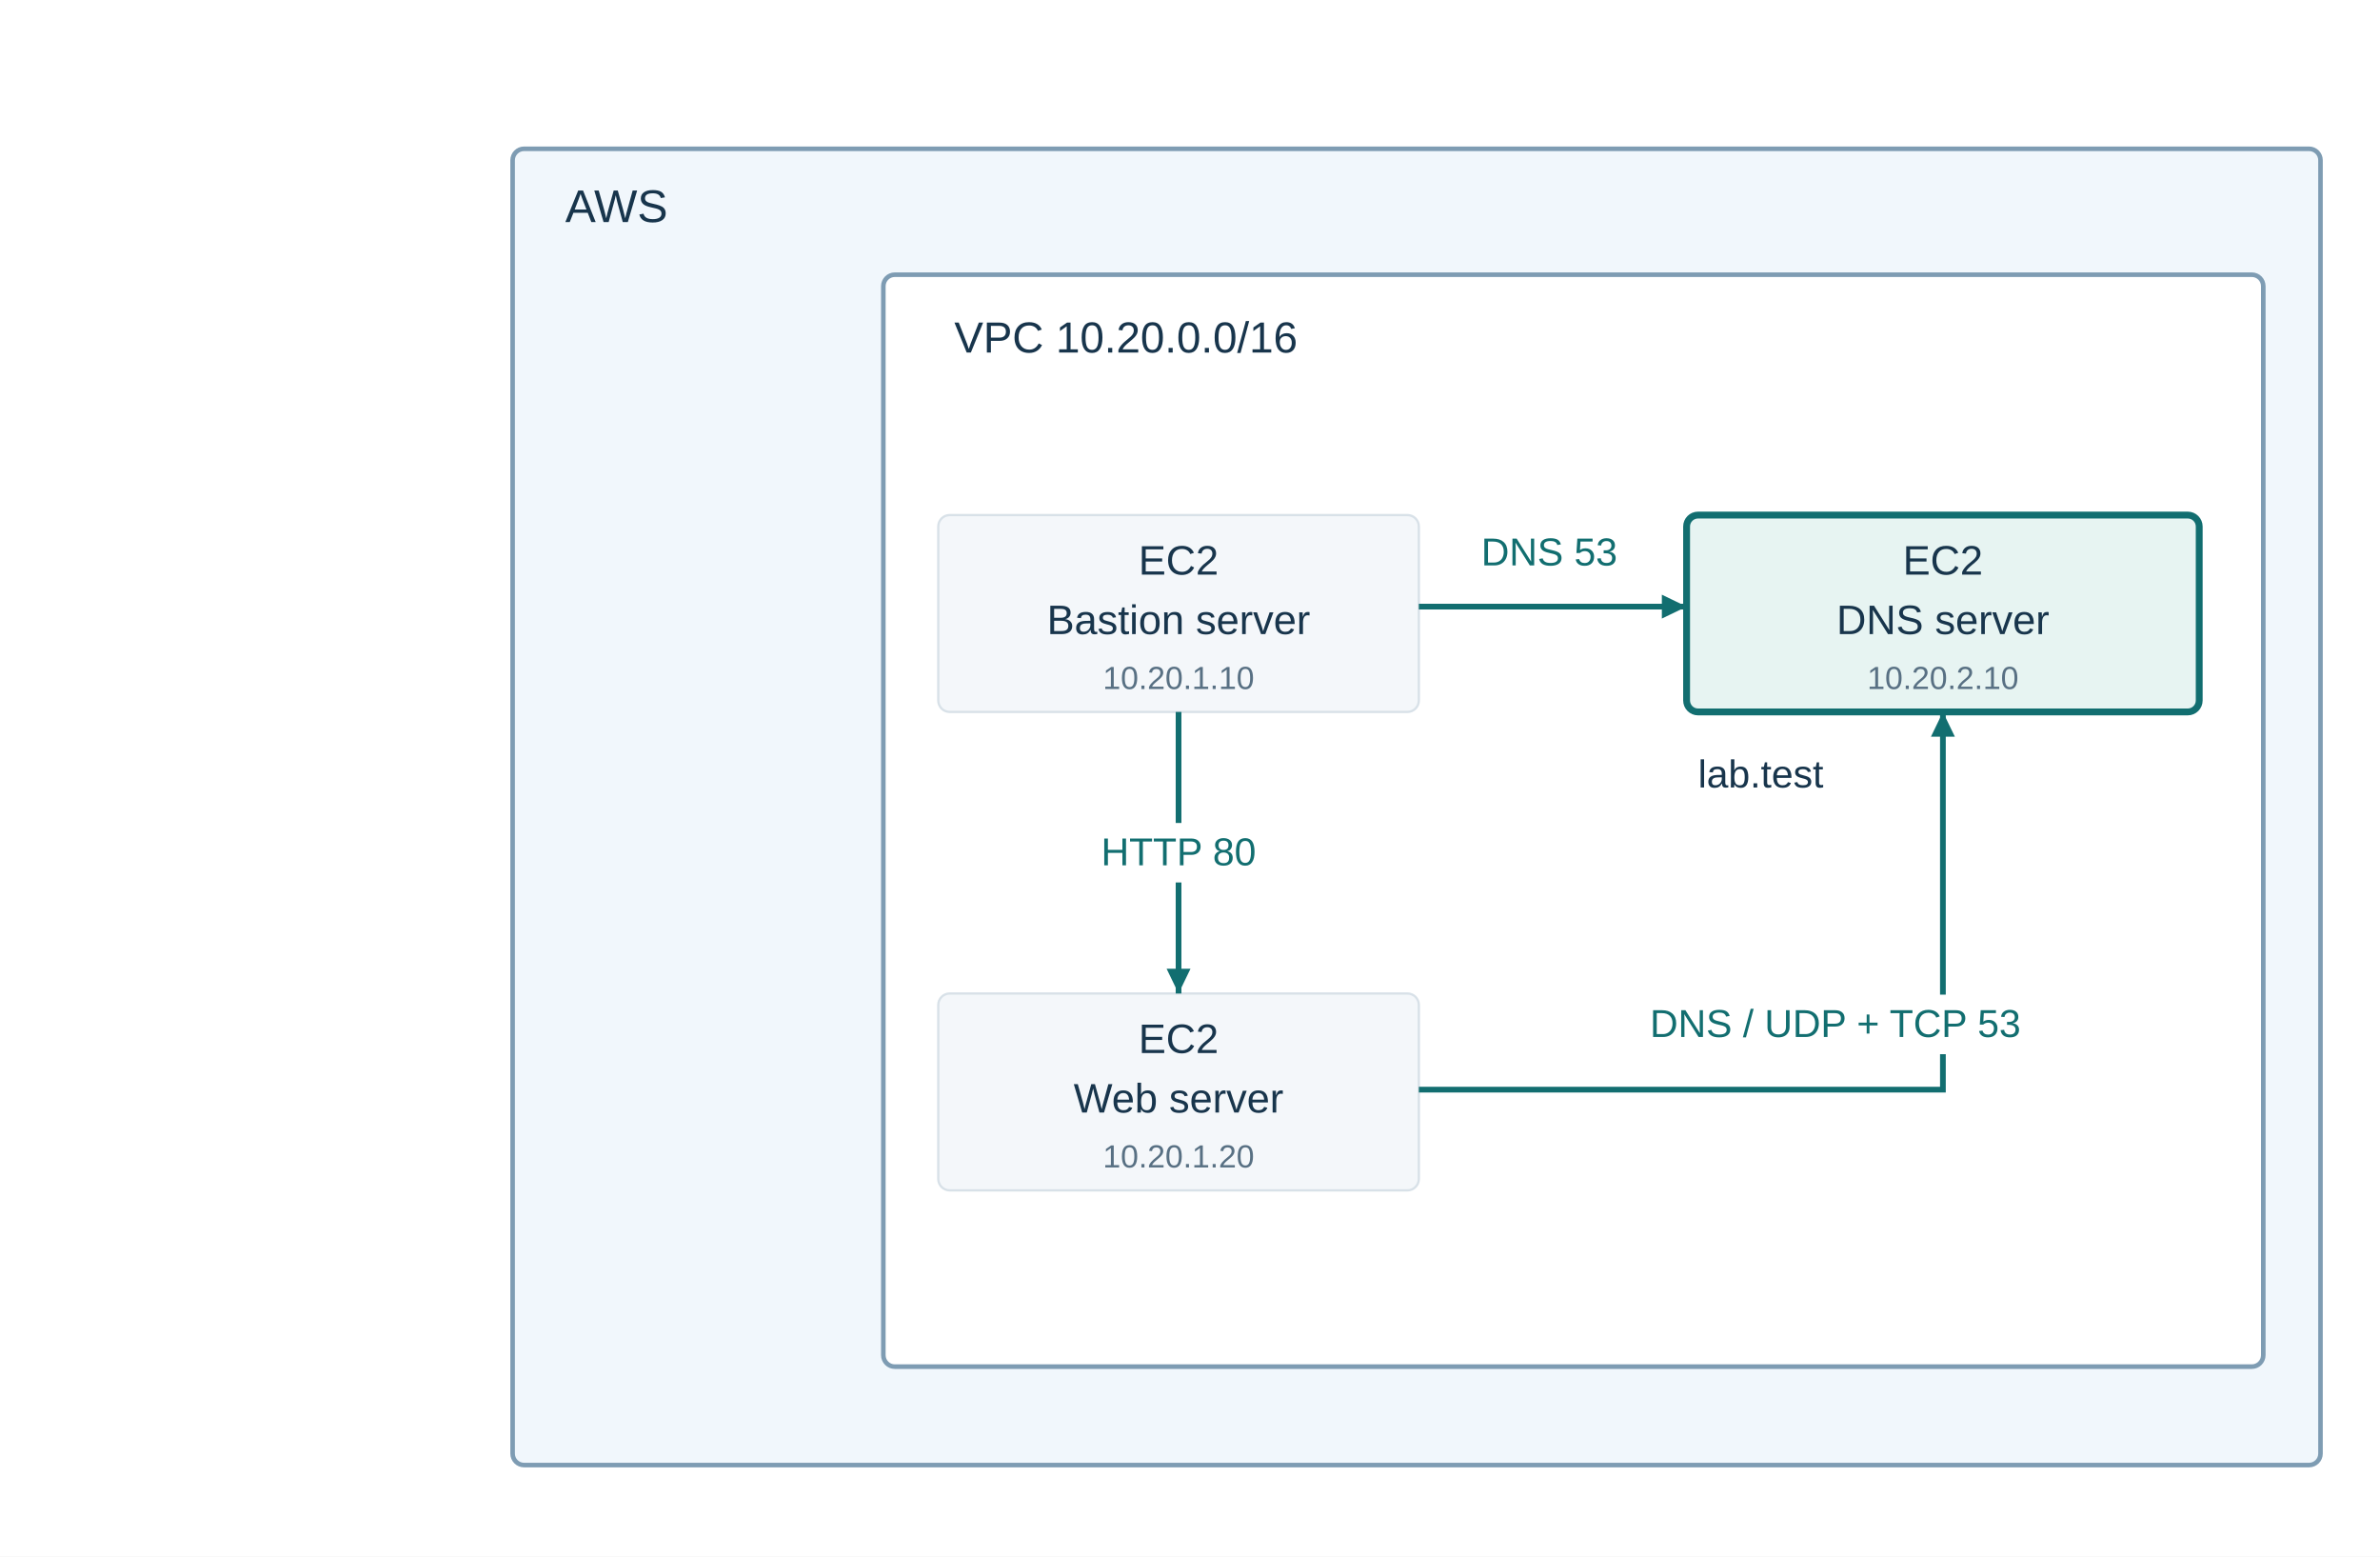
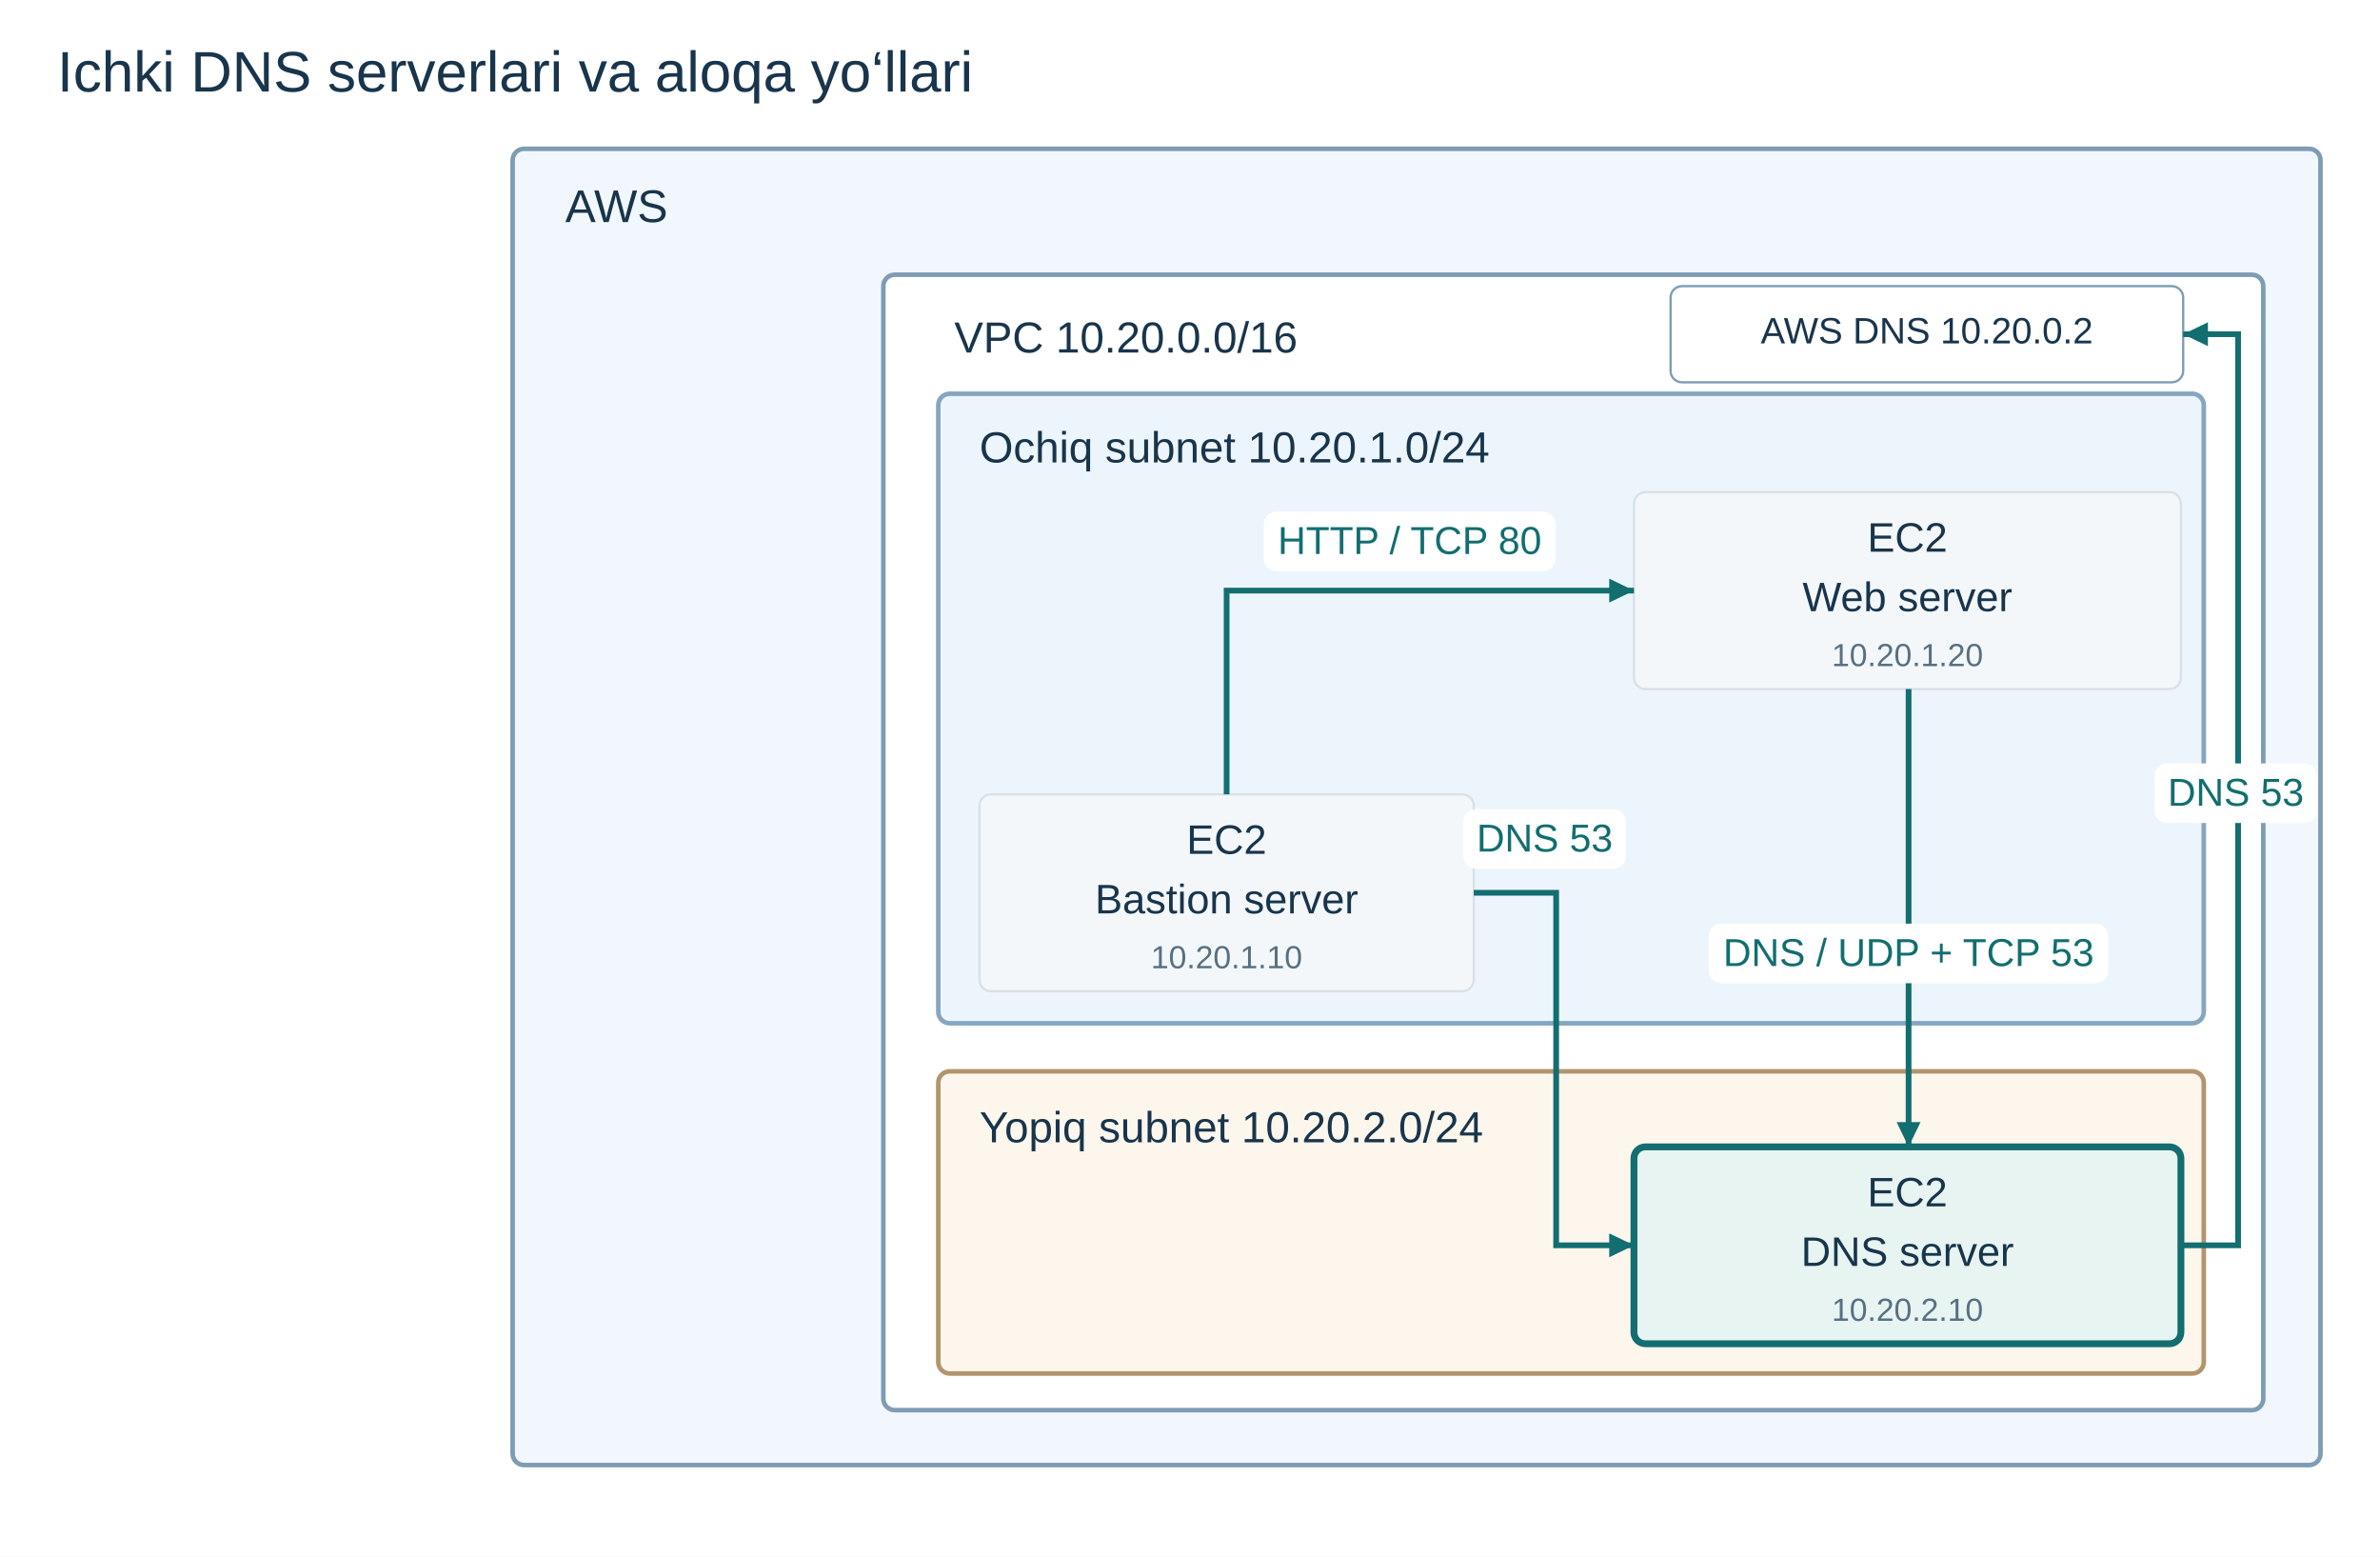
<svg xmlns="http://www.w3.org/2000/svg" width="1040" height="680" viewBox="0 0 1040 680" role="img">
  <rect width="1040" height="680" fill="white" />
+   <text x="25" y="40" font-size="25" font-family="Arial,MS Gothic,sans-serif" fill="#18354c">Ichki DNS serverlari va aloqa yo‘llari</text>
  <rect x="224" y="65" width="790" height="575" rx="5" fill="#f1f7fc" stroke="#7e9cb3" stroke-width="2" />
  <text x="247" y="97" font-size="20" font-family="Arial,MS Gothic,sans-serif" fill="#18354c">AWS</text>
-   <rect x="386" y="120" width="603" height="477" rx="5" fill="white" stroke="#7e9cb3" stroke-width="2" />
+   <rect x="386" y="120" width="603" height="496" rx="5" fill="white" stroke="#7e9cb3" stroke-width="2" />
  <text x="417" y="154" font-size="19" font-family="Arial,MS Gothic,sans-serif" fill="#18354c">VPC  10.20.0.0/16</text>
-   <rect x="410" y="225" width="210" height="86" rx="5" fill="#f4f7fa" stroke="#d8e1e8" stroke-width="1" />
-   <text x="515.0" y="251" font-size="18" font-family="Arial,MS Gothic,sans-serif" fill="#18354c" text-anchor="middle">EC2</text>
-   <text x="515.0" y="277" font-size="18" font-family="Arial,MS Gothic,sans-serif" fill="#18354c" text-anchor="middle">Bastion server</text>
-   <text x="515.0" y="301" font-size="14" font-family="Arial,MS Gothic,sans-serif" fill="#587083" text-anchor="middle">10.20.1.10</text>
-   <rect x="410" y="434" width="210" height="86" rx="5" fill="#f4f7fa" stroke="#d8e1e8" stroke-width="1" />
-   <text x="515.0" y="460" font-size="18" font-family="Arial,MS Gothic,sans-serif" fill="#18354c" text-anchor="middle">EC2</text>
-   <text x="515.0" y="486" font-size="18" font-family="Arial,MS Gothic,sans-serif" fill="#18354c" text-anchor="middle">Web server</text>
-   <text x="515.0" y="510" font-size="14" font-family="Arial,MS Gothic,sans-serif" fill="#587083" text-anchor="middle">10.20.1.20</text>
-   <rect x="737" y="225" width="224" height="86" rx="5" fill="#e7f4f2" stroke="#126e70" stroke-width="3" />
-   <text x="849.0" y="251" font-size="18" font-family="Arial,MS Gothic,sans-serif" fill="#18354c" text-anchor="middle">EC2</text>
-   <text x="849.0" y="277" font-size="18" font-family="Arial,MS Gothic,sans-serif" fill="#18354c" text-anchor="middle">DNS server</text>
-   <text x="849.0" y="301" font-size="14" font-family="Arial,MS Gothic,sans-serif" fill="#587083" text-anchor="middle">10.20.2.10</text>
-   <polyline points="620,265 737,265" fill="none" stroke="#126e70" stroke-width="2.5" />
-   <polygon points="737.00,265.00 726.19,270.22 726.19,259.78" fill="#126e70" />
-   <rect x="642.0" y="229" width="70.0" height="25" rx="5" fill="white" stroke="white" stroke-width="1" />
-   <text x="677" y="247" font-size="17" font-family="Arial,MS Gothic,sans-serif" fill="#126e70" text-anchor="middle">DNS 53</text>
-   <polyline points="620,476 849,476 849,311" fill="none" stroke="#126e70" stroke-width="2.5" />
-   <polygon points="849.00,311.00 854.22,321.81 843.78,321.81" fill="#126e70" />
-   <rect x="715.262" y="435" width="173.477" height="25" rx="5" fill="white" stroke="white" stroke-width="1" />
-   <text x="802" y="453" font-size="17" font-family="Arial,MS Gothic,sans-serif" fill="#126e70" text-anchor="middle">DNS / UDP + TCP 53</text>
-   <polyline points="515,311 515,434" fill="none" stroke="#126e70" stroke-width="2.5" />
-   <polygon points="515.00,434.00 509.78,423.19 520.22,423.19" fill="#126e70" />
-   <rect x="475.754" y="360" width="78.492" height="25" rx="5" fill="white" stroke="white" stroke-width="1" />
-   <text x="515" y="378" font-size="17" font-family="Arial,MS Gothic,sans-serif" fill="#126e70" text-anchor="middle">HTTP 80</text>
-   <text x="742" y="344" font-size="17" font-family="Arial,MS Gothic,sans-serif" fill="#18354c">lab.test</text>
+   <rect x="410" y="172" width="553" height="275" rx="5" fill="#edf5fc" stroke="#86a6bf" stroke-width="2" />
+   <text x="428" y="202" font-size="19" font-family="Arial,MS Gothic,sans-serif" fill="#18354c">Ochiq subnet  10.20.1.0/24</text>
+   <rect x="410" y="468" width="553" height="132" rx="5" fill="#fcf6ec" stroke="#b1956c" stroke-width="2" />
+   <text x="428" y="499" font-size="19" font-family="Arial,MS Gothic,sans-serif" fill="#18354c">Yopiq subnet  10.20.2.0/24</text>
+   <rect x="714" y="215" width="239" height="86" rx="5" fill="#f4f7fa" stroke="#d8e1e8" stroke-width="1" />
+   <text x="833.5" y="241" font-size="18" font-family="Arial,MS Gothic,sans-serif" fill="#18354c" text-anchor="middle">EC2</text>
+   <text x="833.5" y="267" font-size="18" font-family="Arial,MS Gothic,sans-serif" fill="#18354c" text-anchor="middle">Web server</text>
+   <text x="833.5" y="291" font-size="14" font-family="Arial,MS Gothic,sans-serif" fill="#587083" text-anchor="middle">10.20.1.20</text>
+   <rect x="428" y="347" width="216" height="86" rx="5" fill="#f4f7fa" stroke="#d8e1e8" stroke-width="1" />
+   <text x="536.0" y="373" font-size="18" font-family="Arial,MS Gothic,sans-serif" fill="#18354c" text-anchor="middle">EC2</text>
+   <text x="536.0" y="399" font-size="18" font-family="Arial,MS Gothic,sans-serif" fill="#18354c" text-anchor="middle">Bastion server</text>
+   <text x="536.0" y="423" font-size="14" font-family="Arial,MS Gothic,sans-serif" fill="#587083" text-anchor="middle">10.20.1.10</text>
+   <rect x="714" y="501" width="239" height="86" rx="5" fill="#e7f4f2" stroke="#126e70" stroke-width="3" />
+   <text x="833.5" y="527" font-size="18" font-family="Arial,MS Gothic,sans-serif" fill="#18354c" text-anchor="middle">EC2</text>
+   <text x="833.5" y="553" font-size="18" font-family="Arial,MS Gothic,sans-serif" fill="#18354c" text-anchor="middle">DNS server</text>
+   <text x="833.5" y="577" font-size="14" font-family="Arial,MS Gothic,sans-serif" fill="#587083" text-anchor="middle">10.20.2.10</text>
+   <rect x="730" y="125" width="224" height="42" rx="5" fill="white" stroke="#7e9cb3" stroke-width="1" />
+   <text x="842" y="150" font-size="16" font-family="Arial,MS Gothic,sans-serif" fill="#18354c" text-anchor="middle">AWS DNS  10.20.0.2</text>
+   <polyline points="536,347 536,258 714,258" fill="none" stroke="#126e70" stroke-width="2.5" />
+   <polygon points="714.00,258.00 703.19,263.22 703.19,252.78" fill="#126e70" />
+   <rect x="552.762" y="224" width="126.477" height="25" rx="5" fill="white" stroke="white" stroke-width="1" />
+   <text x="616" y="242" font-size="17" font-family="Arial,MS Gothic,sans-serif" fill="#126e70" text-anchor="middle">HTTP / TCP 80</text>
+   <polyline points="644,390 680,390 680,544 714,544" fill="none" stroke="#126e70" stroke-width="2.5" />
+   <polygon points="714.00,544.00 703.19,549.22 703.19,538.78" fill="#126e70" />
+   <rect x="640.0" y="354" width="70.0" height="25" rx="5" fill="white" stroke="white" stroke-width="1" />
+   <text x="675" y="372" font-size="17" font-family="Arial,MS Gothic,sans-serif" fill="#126e70" text-anchor="middle">DNS 53</text>
+   <polyline points="834,301 834,501" fill="none" stroke="#126e70" stroke-width="2.5" />
+   <polygon points="834.00,501.00 828.78,490.19 839.22,490.19" fill="#126e70" />
+   <rect x="747.262" y="404" width="173.477" height="25" rx="5" fill="white" stroke="white" stroke-width="1" />
+   <text x="834" y="422" font-size="17" font-family="Arial,MS Gothic,sans-serif" fill="#126e70" text-anchor="middle">DNS / UDP + TCP 53</text>
+   <polyline points="953,544 978,544 978,146 954,146" fill="none" stroke="#126e70" stroke-width="2.5" />
+   <polygon points="954.00,146.00 964.81,140.78 964.81,151.22" fill="#126e70" />
+   <rect x="942.0" y="334" width="70.0" height="25" rx="5" fill="white" stroke="white" stroke-width="1" />
+   <text x="977" y="352" font-size="17" font-family="Arial,MS Gothic,sans-serif" fill="#126e70" text-anchor="middle">DNS 53</text>
</svg>
